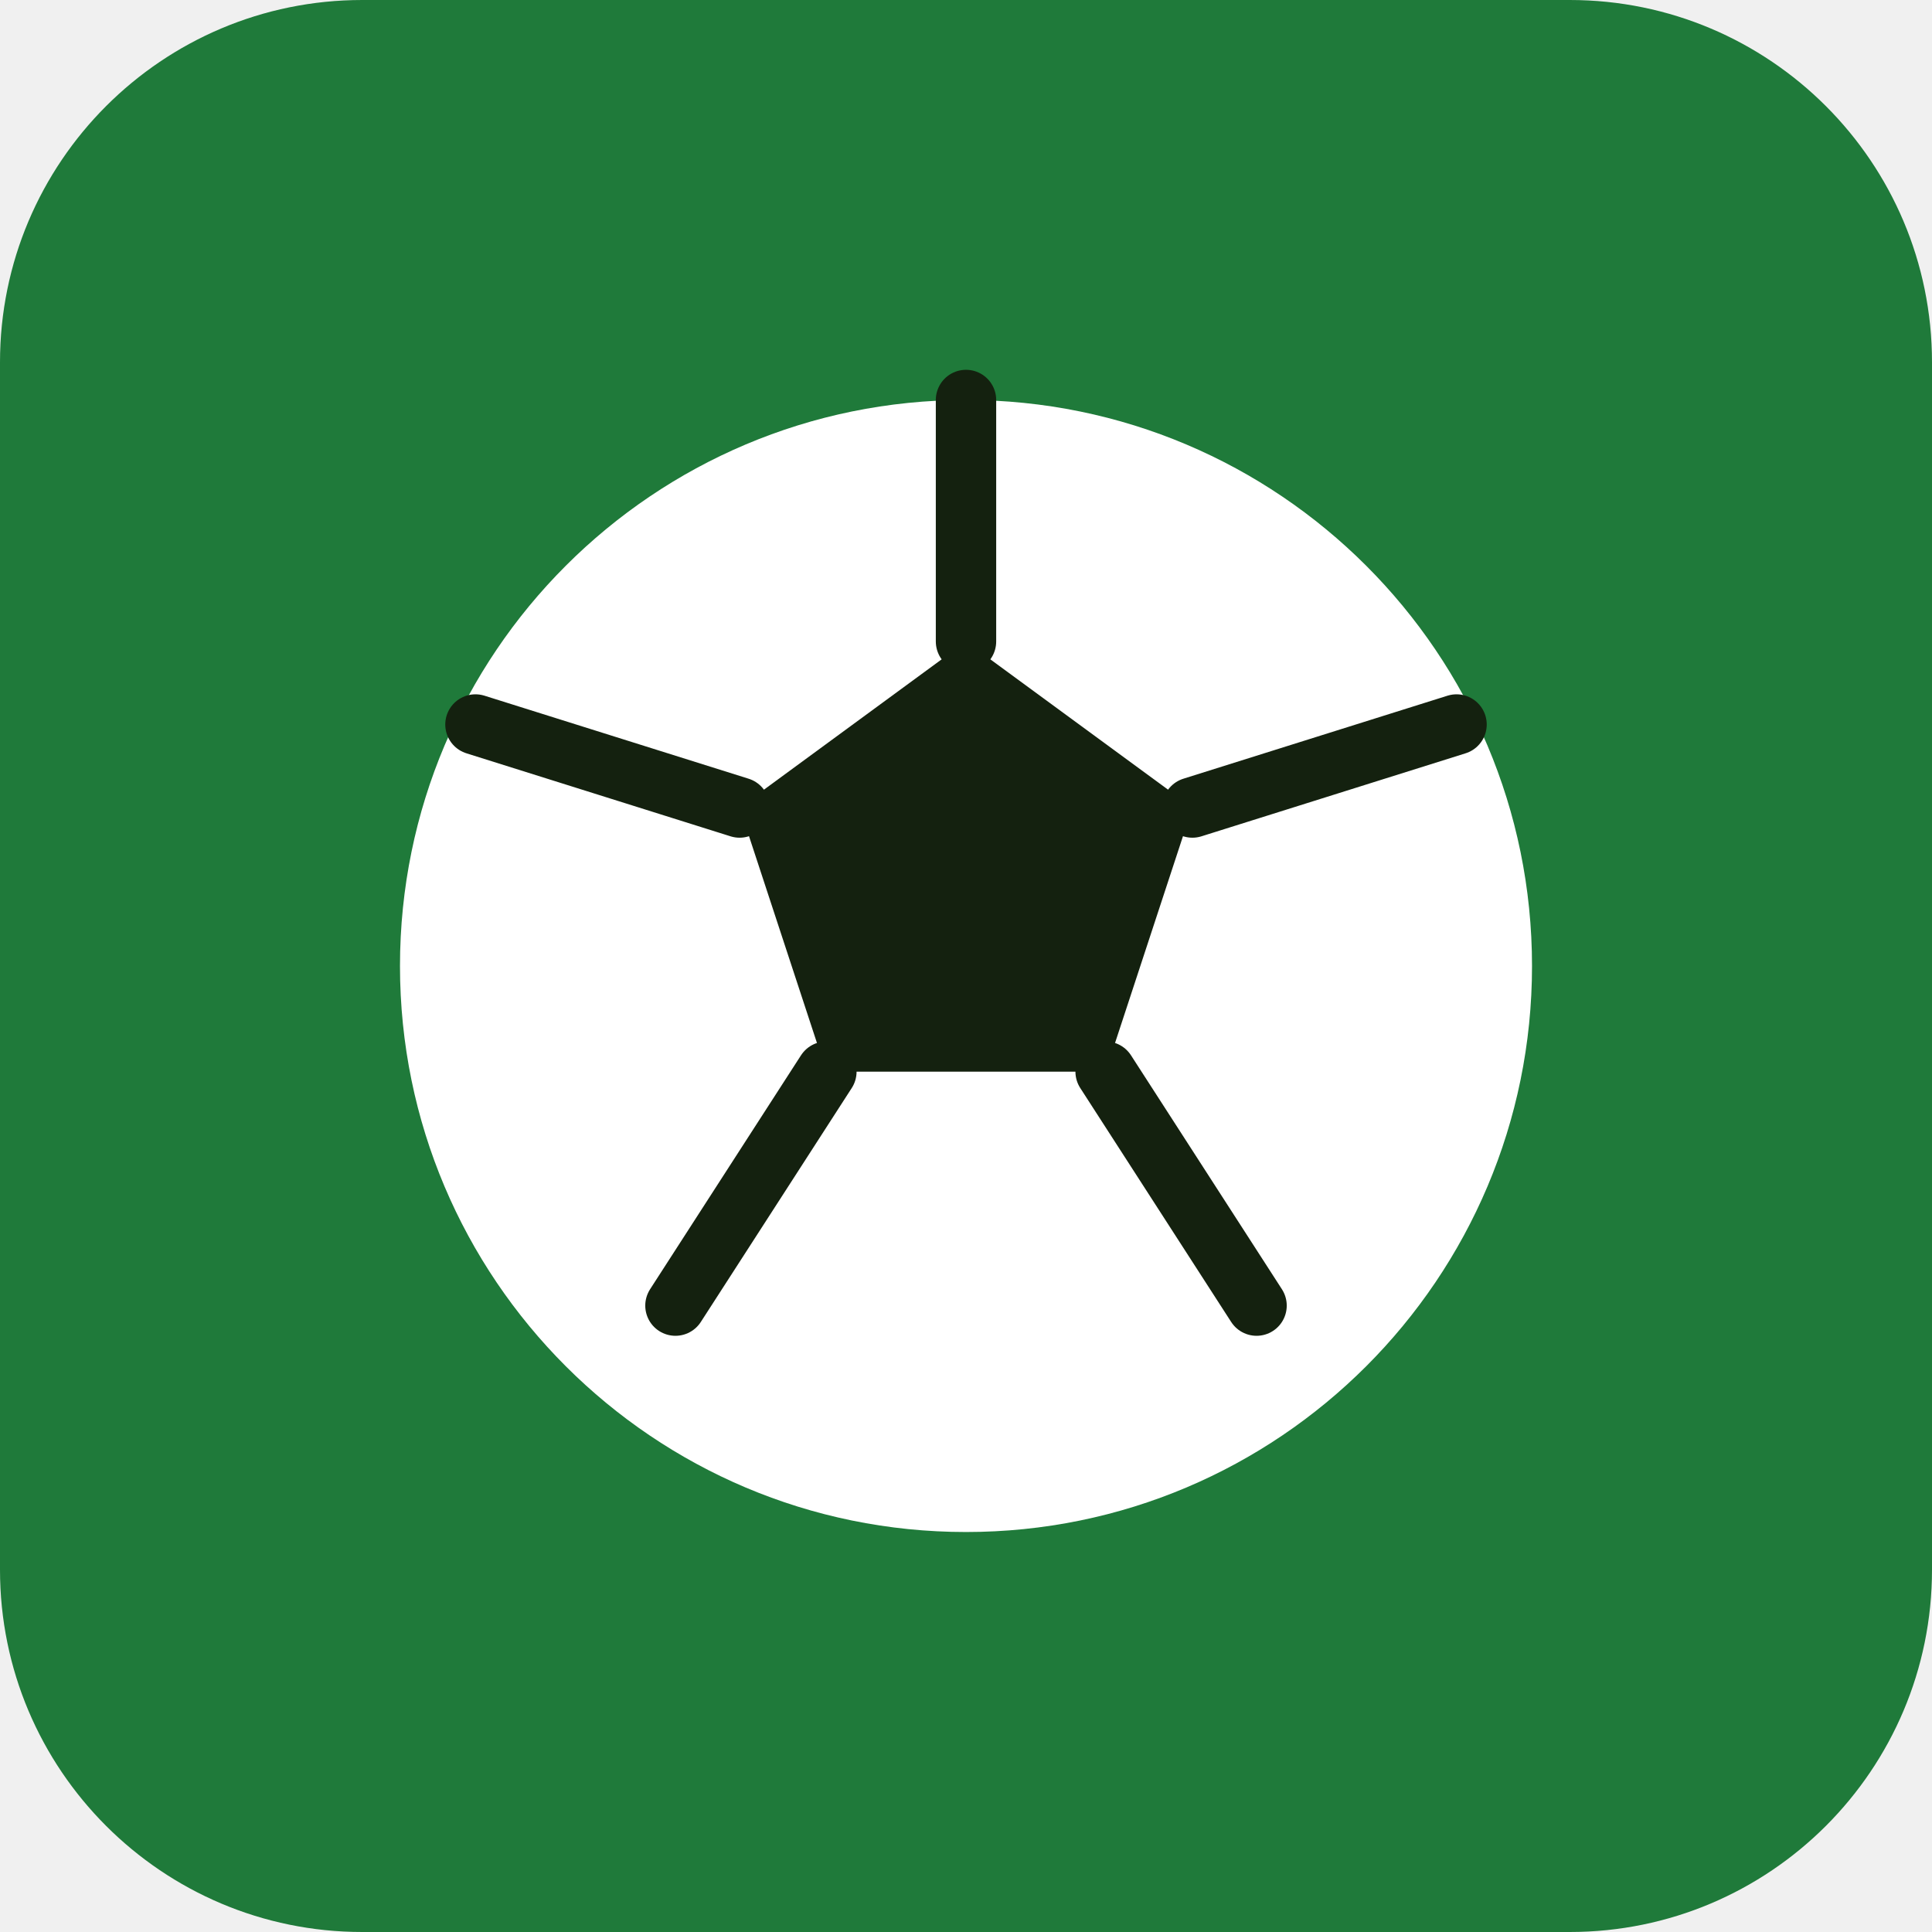
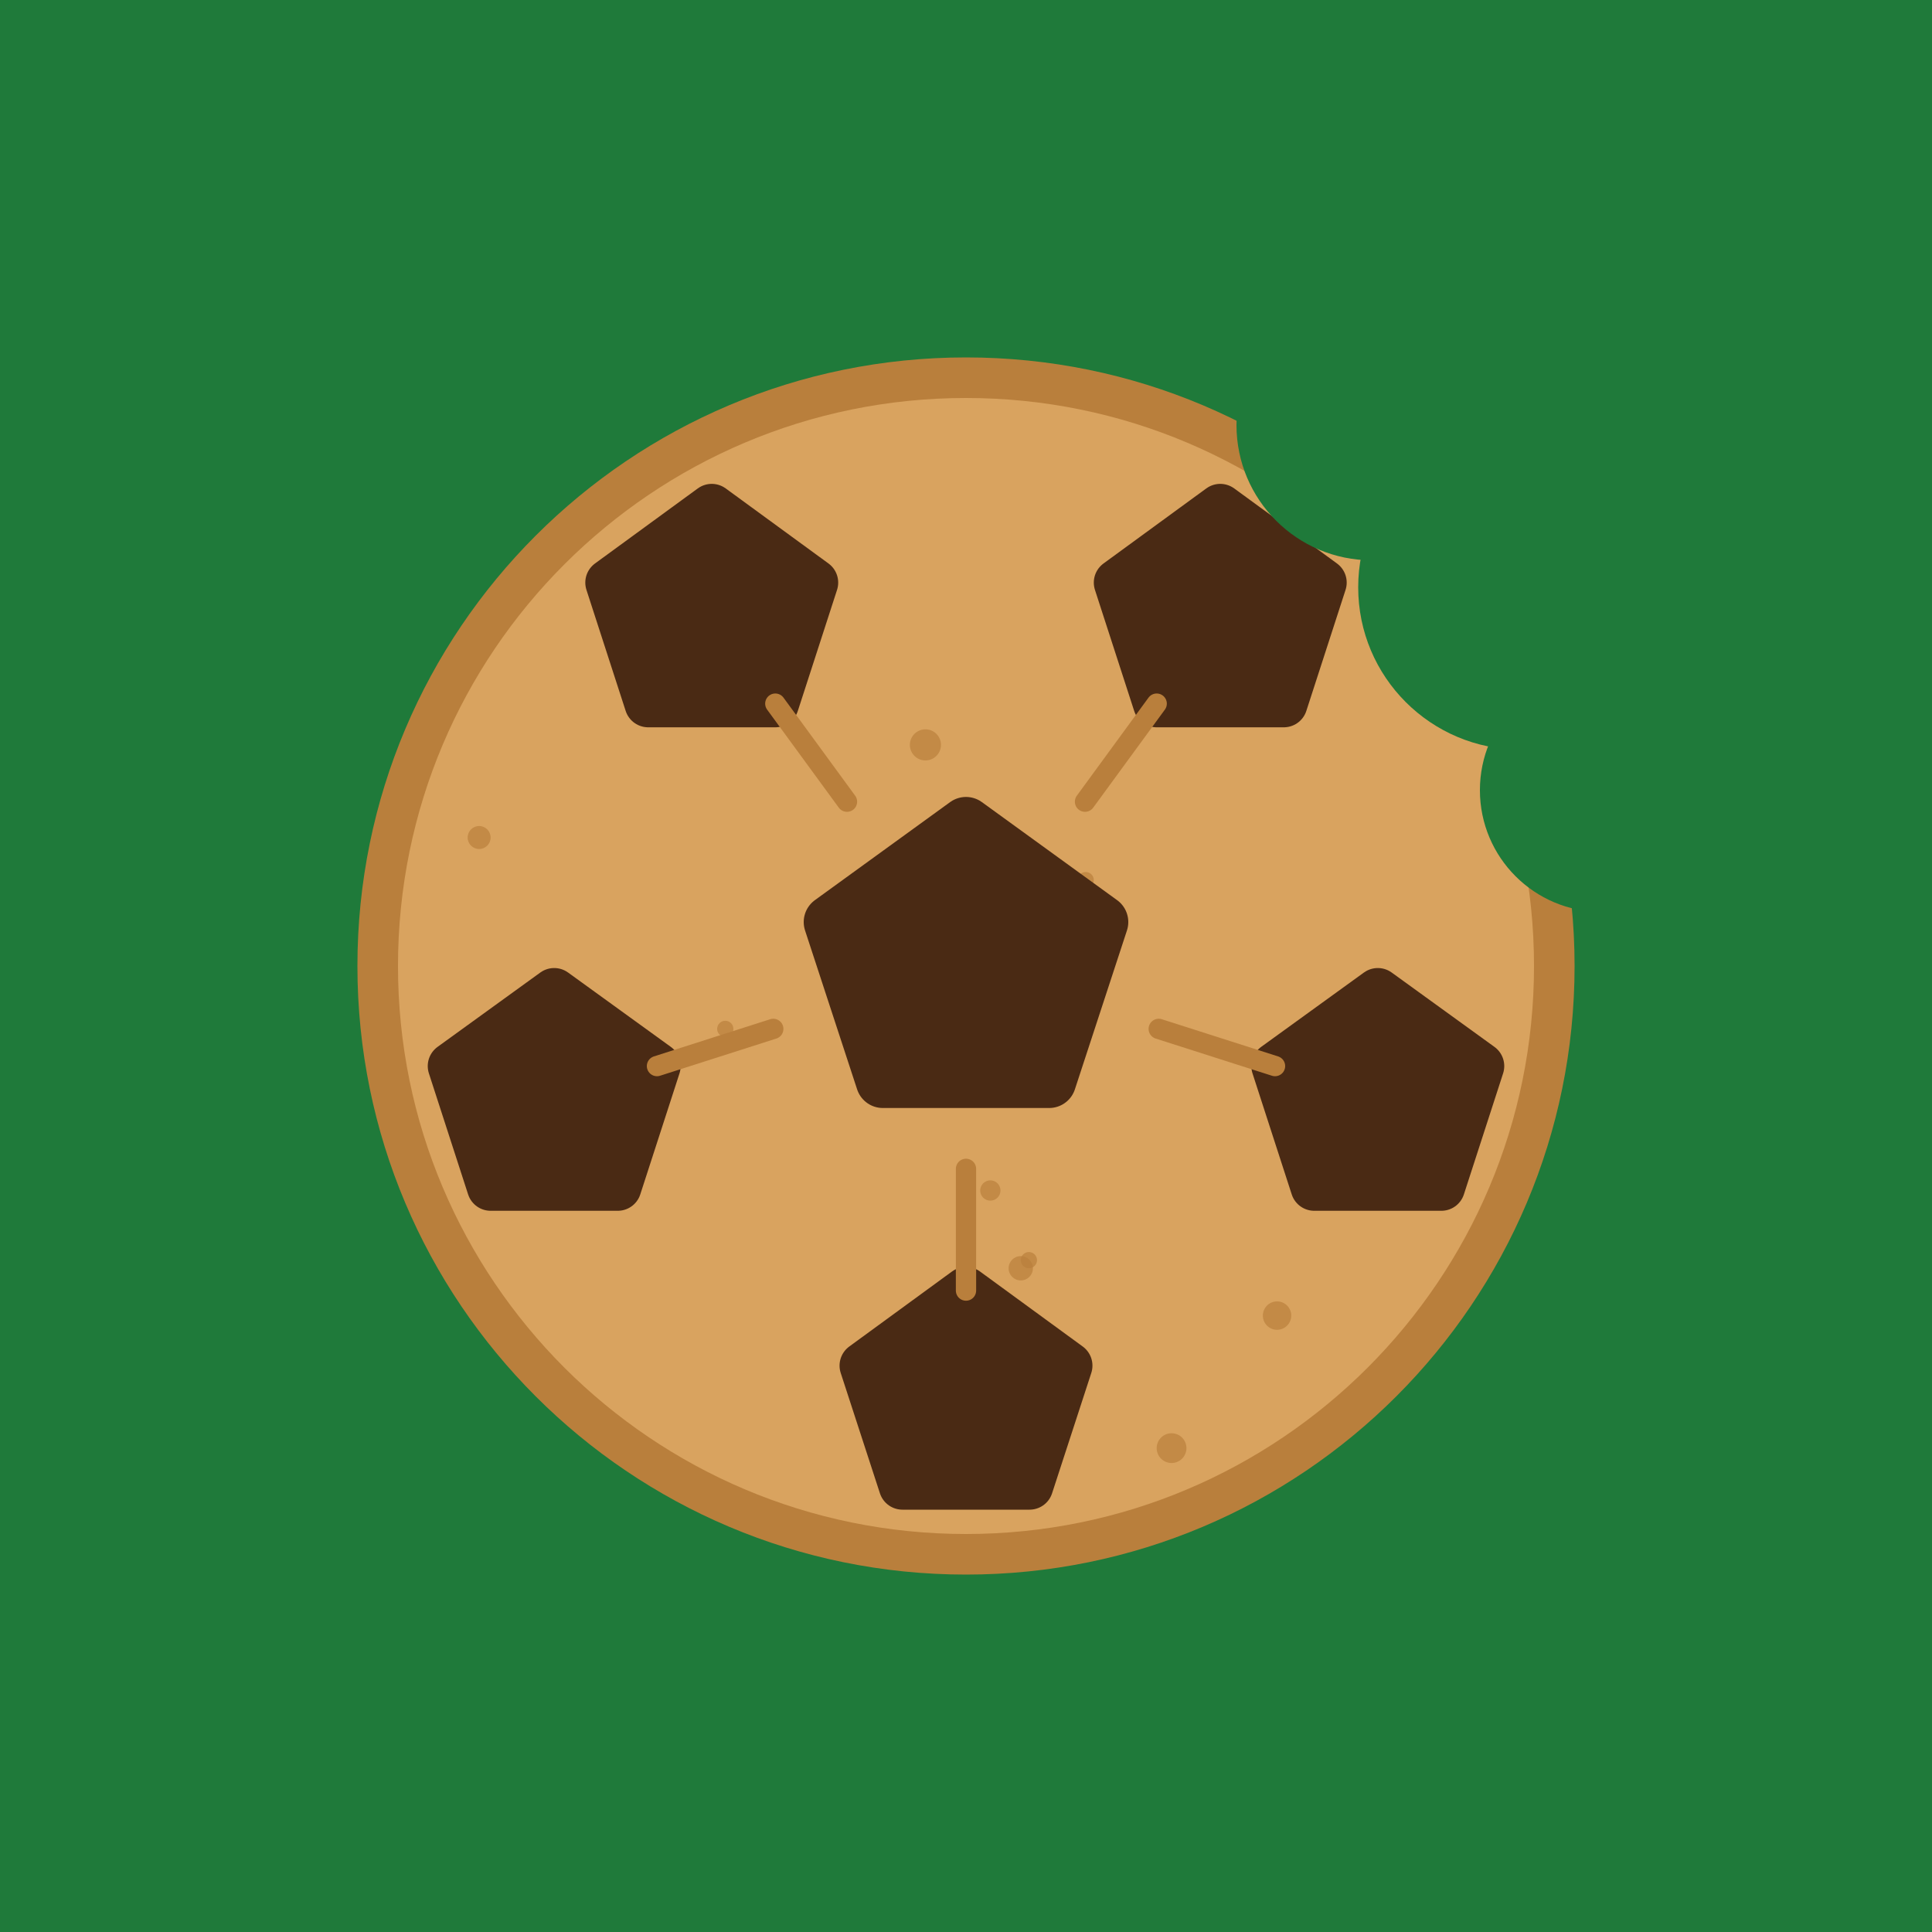
- <svg xmlns="http://www.w3.org/2000/svg" viewBox="0 0 512 512">
-   <rect width="512" height="512" rx="96" fill="#1f7a3a" />
-   <circle cx="256" cy="256" r="150" fill="#fff" />
-   <path d="M256 170l60 44-23 70h-74l-23-70z" fill="#14210f" />
-   <path d="M256 106v64M316 214l70-22M293 284l40 62M219 284l-40 62M196 214l-70-22" stroke="#14210f" stroke-width="16" stroke-linecap="round" />
+ <svg xmlns="http://www.w3.org/2000/svg" viewBox="0 0 200 200">
+   <rect width="200" height="200" fill="#1f7a3a" />
+   <g transform="translate(30 30) scale(.7)">
+     <defs>
+       <mask id="mA">
+         <rect width="200" height="200" fill="#fff" />
+         <circle cx="182" cy="44" r="24" fill="#000" />
+         <circle cx="160" cy="20" r="20" fill="#000" />
+         <circle cx="194" cy="74" r="18" fill="#000" />
+       </mask>
+     </defs>
+     <g mask="url(#mA)">
+       <circle cx="100" cy="100" r="90" fill="#b97f3c" />
+       <circle cx="100" cy="100" r="84" fill="#d9a35f" />
+       <circle cx="146.0" cy="151.7" r="2.1" fill="#b97f3c" opacity=".7" />
+       <circle cx="98.5" cy="148.7" r="1.7" fill="#b97f3c" opacity=".7" />
+       <circle cx="61.8" cy="46.5" r="1.3" fill="#b97f3c" opacity=".7" />
+       <circle cx="167.4" cy="112.1" r="1.7" fill="#b97f3c" opacity=".7" />
+       <circle cx="101.5" cy="79.9" r="1.7" fill="#b97f3c" opacity=".7" />
+       <circle cx="94.0" cy="67.3" r="2.3" fill="#b97f3c" opacity=".7" />
+       <circle cx="117.7" cy="87.3" r="1.2" fill="#b97f3c" opacity=".7" />
+       <circle cx="28.0" cy="81.0" r="1.7" fill="#b97f3c" opacity=".7" />
+       <circle cx="109.3" cy="143.5" r="1.2" fill="#b97f3c" opacity=".7" />
+       <circle cx="108.1" cy="144.7" r="1.8" fill="#b97f3c" opacity=".7" />
+       <circle cx="103.6" cy="133.2" r="1.5" fill="#b97f3c" opacity=".7" />
+       <circle cx="64.4" cy="109.3" r="1.2" fill="#b97f3c" opacity=".7" />
+       <circle cx="127.2" cy="55.4" r="2.0" fill="#b97f3c" opacity=".7" />
+       <circle cx="130.4" cy="171.3" r="2.2" fill="#b97f3c" opacity=".7" />
+       <polygon points="100.0,79.0 120.0,93.5 112.3,117.0 87.7,117.0 80.0,93.5" fill="#4a2a14" stroke="#4a2a14" stroke-width="8" stroke-linejoin="round" />
+       <polygon points="128.2,61.2 122.4,43.3 137.6,32.2 152.8,43.3 147.0,61.2" fill="#4a2a14" stroke="#4a2a14" stroke-width="7" stroke-linejoin="round" />
+       <line x1="117.6" y1="75.7" x2="128.2" y2="61.2" stroke="#b97f3c" stroke-width="3" stroke-linecap="round" />
+       <polygon points="145.7,114.8 160.9,103.8 176.1,114.8 170.3,132.7 151.5,132.7" fill="#4a2a14" stroke="#4a2a14" stroke-width="7" stroke-linejoin="round" />
+       <line x1="128.5" y1="109.3" x2="145.7" y2="114.8" stroke="#b97f3c" stroke-width="3" stroke-linecap="round" />
+       <polygon points="100.0,148.0 115.2,159.1 109.4,176.9 90.6,176.9 84.8,159.1" fill="#4a2a14" stroke="#4a2a14" stroke-width="7" stroke-linejoin="round" />
+       <line x1="100.0" y1="130.0" x2="100.0" y2="148.0" stroke="#b97f3c" stroke-width="3" stroke-linecap="round" />
+       <polygon points="54.3,114.8 48.5,132.7 29.7,132.7 23.9,114.8 39.1,103.8" fill="#4a2a14" stroke="#4a2a14" stroke-width="7" stroke-linejoin="round" />
+       <line x1="71.5" y1="109.3" x2="54.3" y2="114.8" stroke="#b97f3c" stroke-width="3" stroke-linecap="round" />
+       <polygon points="71.8,61.2 53.0,61.2 47.2,43.3 62.4,32.2 77.6,43.3" fill="#4a2a14" stroke="#4a2a14" stroke-width="7" stroke-linejoin="round" />
+       <line x1="82.4" y1="75.7" x2="71.8" y2="61.2" stroke="#b97f3c" stroke-width="3" stroke-linecap="round" />
+     </g>
+   </g>
</svg>
